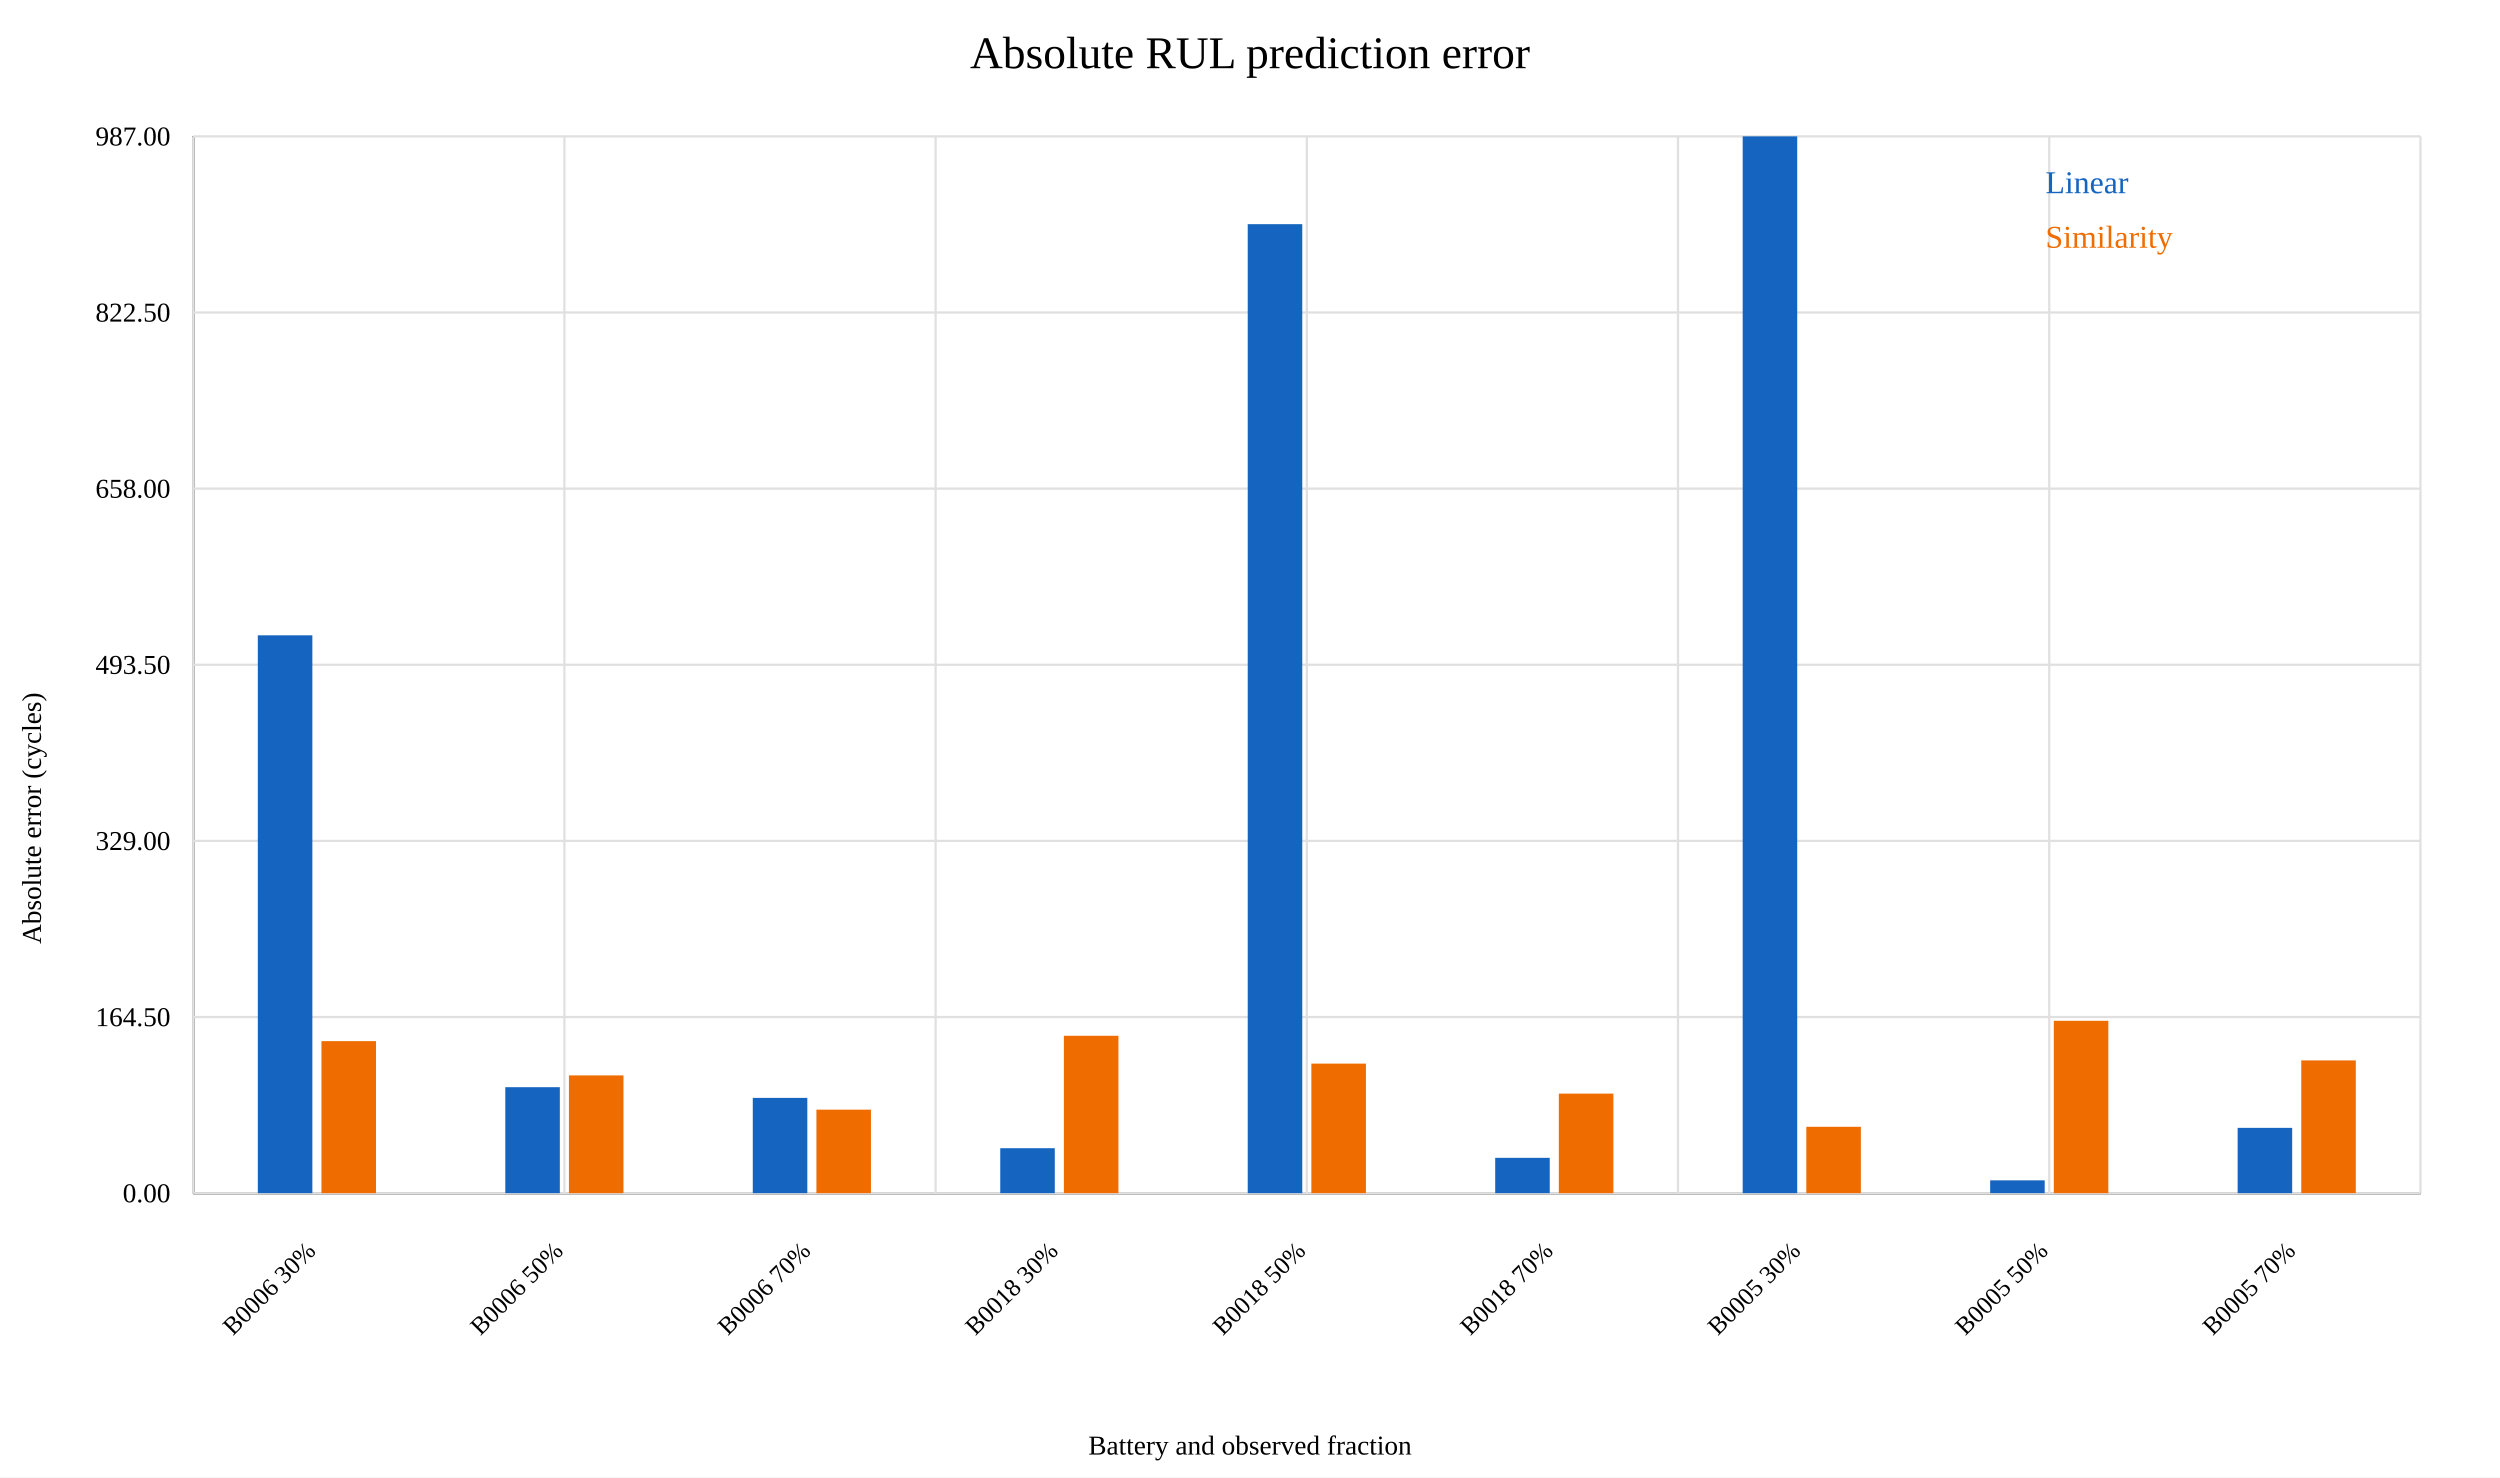
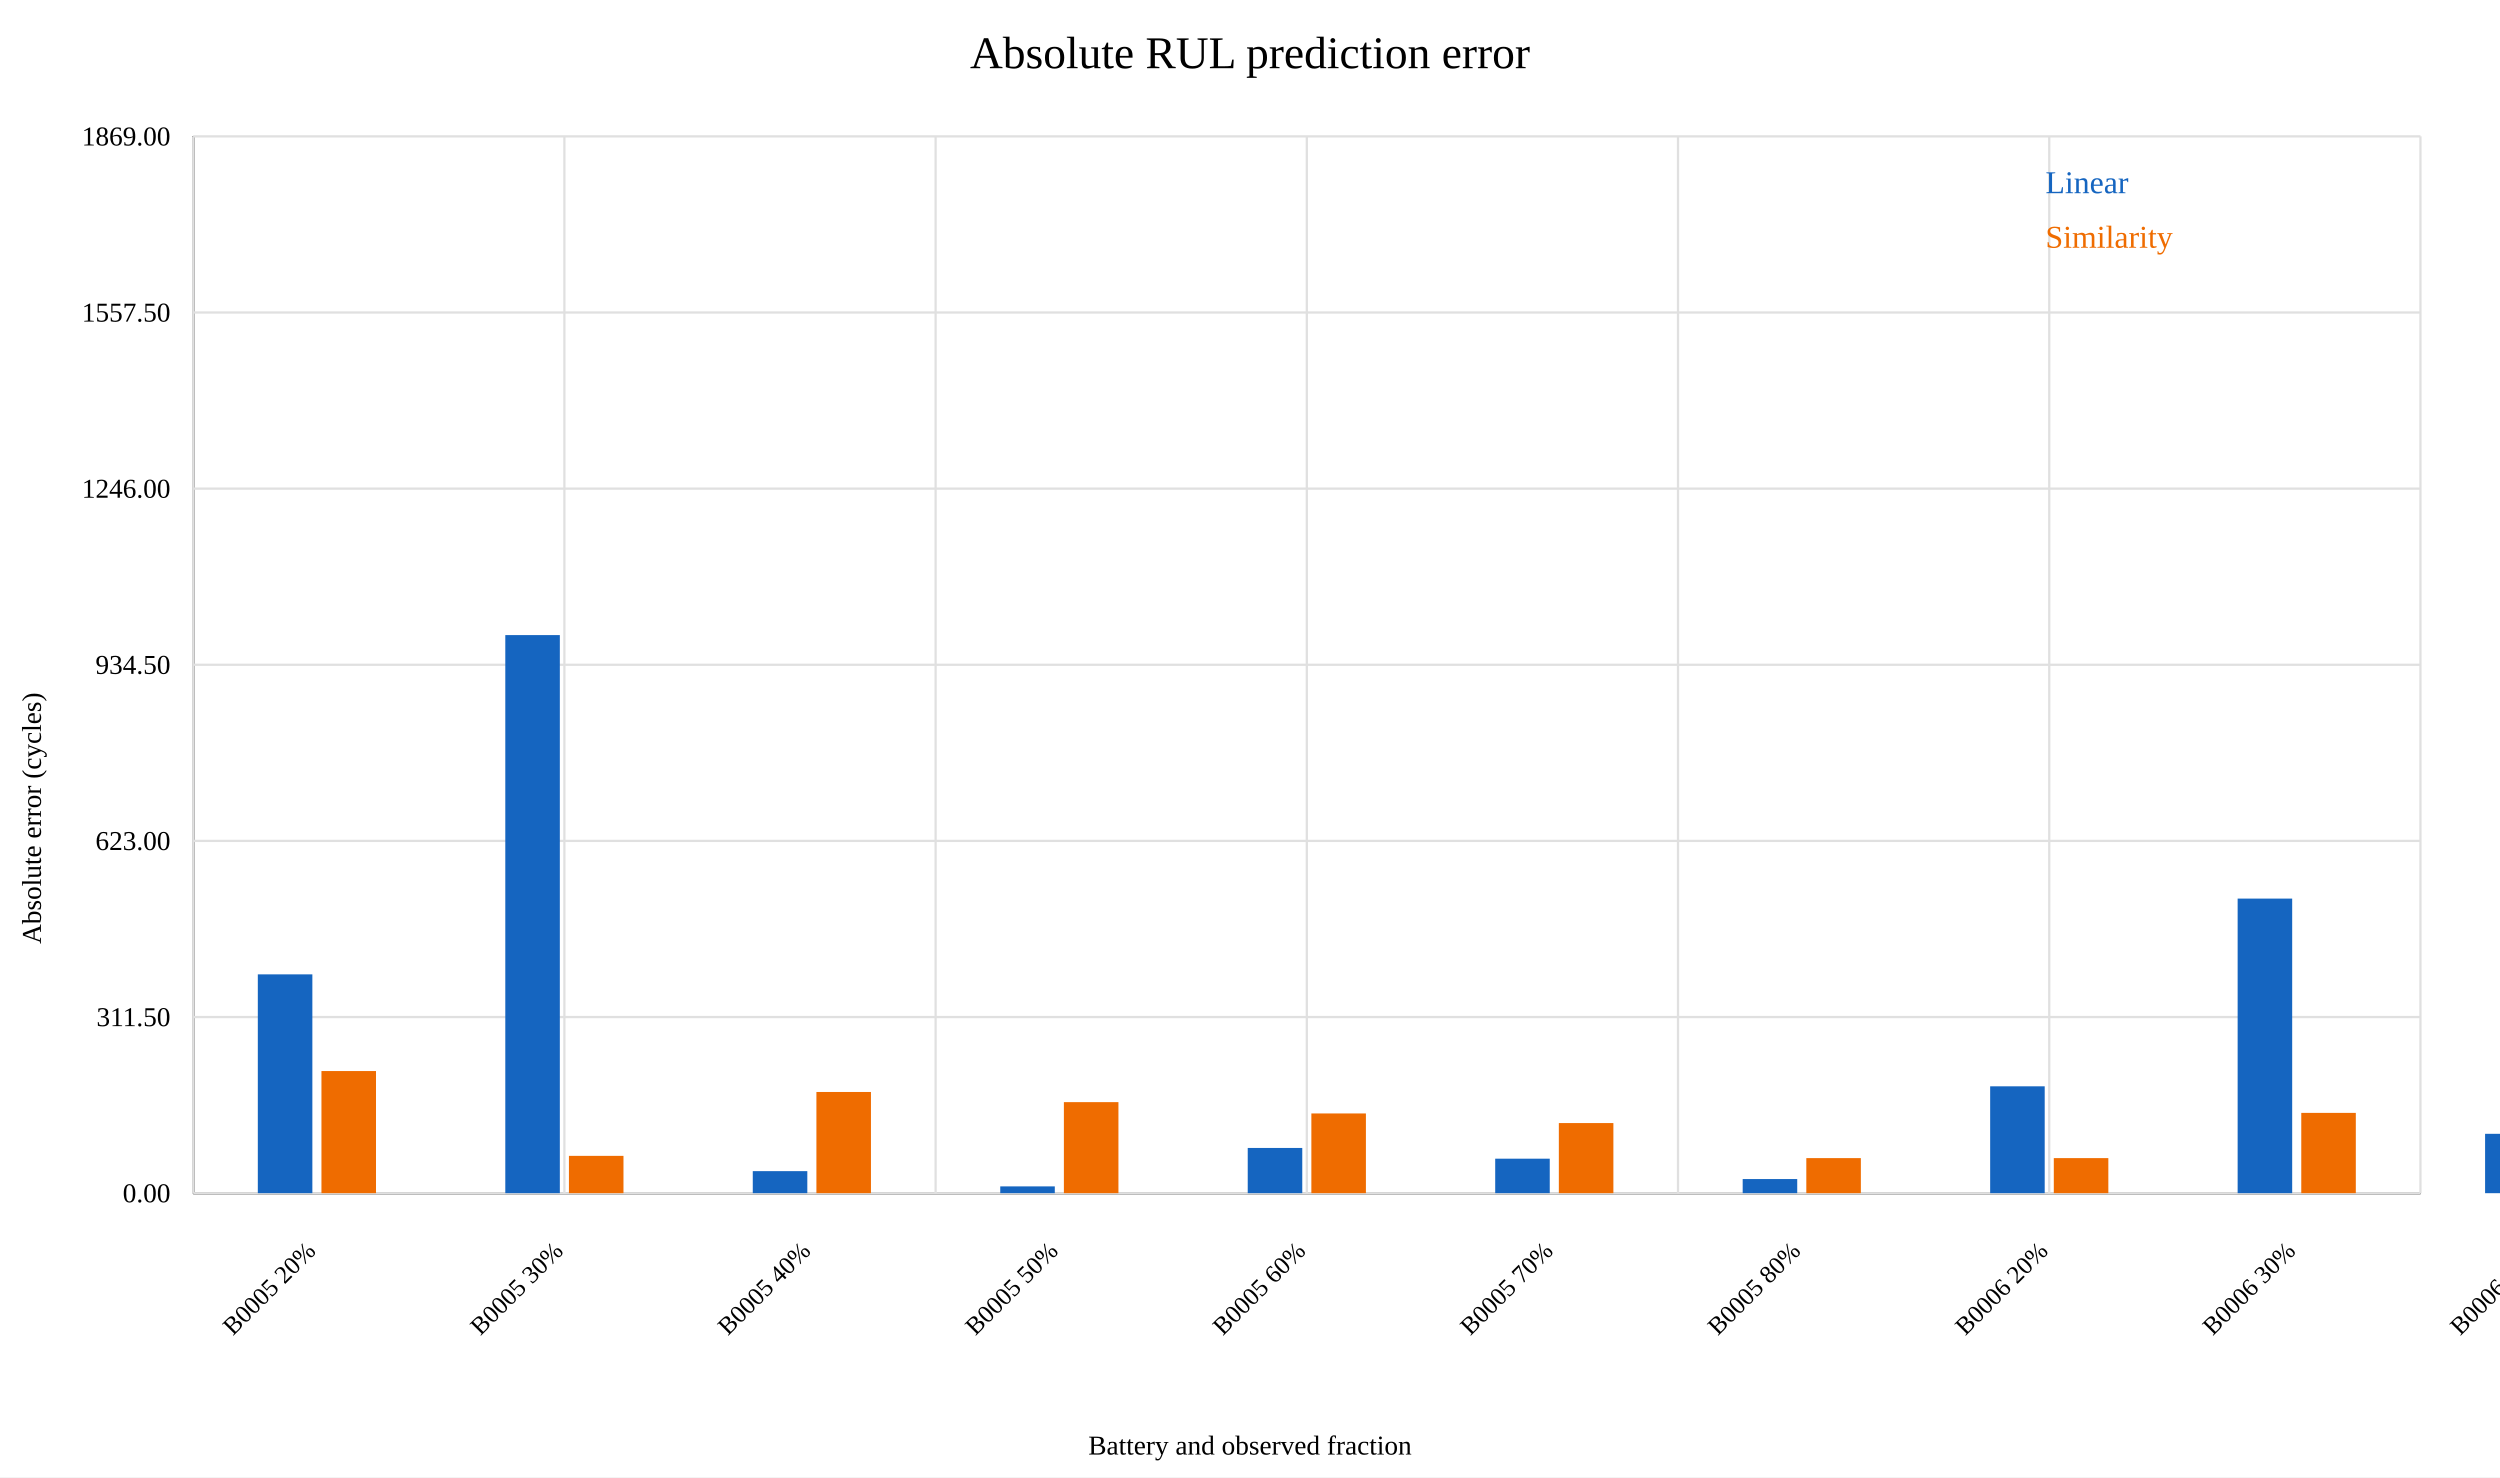
<svg xmlns="http://www.w3.org/2000/svg" width="1100" height="650">
  <rect width="100%" height="100%" fill="white" />
  <text x="550" y="30" text-anchor="middle" font-size="20">Absolute RUL prediction error</text>
  <line x1="85" y1="525" x2="1065" y2="525" stroke="black" />
  <line x1="85" y1="60" x2="85" y2="525" stroke="black" />
  <text x="550" y="640" text-anchor="middle">Battery and observed fraction</text>
  <text transform="translate(18 360) rotate(-90)" text-anchor="middle">Absolute error (cycles)</text>
  <line x1="85.00" y1="60" x2="85.00" y2="525" stroke="#e0e0e0" />
  <line x1="85" y1="525.00" x2="1065" y2="525.00" stroke="#e0e0e0" />
  <text x="75" y="529.00" text-anchor="end" font-size="12">0.00</text>
  <line x1="248.33" y1="60" x2="248.33" y2="525" stroke="#e0e0e0" />
  <line x1="85" y1="447.50" x2="1065" y2="447.50" stroke="#e0e0e0" />
-   <text x="75" y="451.50" text-anchor="end" font-size="12">164.50</text>
+   <text x="75" y="451.50" text-anchor="end" font-size="12">311.50</text>
  <line x1="411.67" y1="60" x2="411.67" y2="525" stroke="#e0e0e0" />
  <line x1="85" y1="370.00" x2="1065" y2="370.00" stroke="#e0e0e0" />
-   <text x="75" y="374.00" text-anchor="end" font-size="12">329.00</text>
+   <text x="75" y="374.00" text-anchor="end" font-size="12">623.00</text>
  <line x1="575.00" y1="60" x2="575.00" y2="525" stroke="#e0e0e0" />
  <line x1="85" y1="292.50" x2="1065" y2="292.50" stroke="#e0e0e0" />
-   <text x="75" y="296.50" text-anchor="end" font-size="12">493.50</text>
+   <text x="75" y="296.50" text-anchor="end" font-size="12">934.50</text>
  <line x1="738.33" y1="60" x2="738.33" y2="525" stroke="#e0e0e0" />
  <line x1="85" y1="215.00" x2="1065" y2="215.00" stroke="#e0e0e0" />
-   <text x="75" y="219.00" text-anchor="end" font-size="12">658.00</text>
+   <text x="75" y="219.00" text-anchor="end" font-size="12">1246.00</text>
  <line x1="901.67" y1="60" x2="901.67" y2="525" stroke="#e0e0e0" />
  <line x1="85" y1="137.50" x2="1065" y2="137.50" stroke="#e0e0e0" />
-   <text x="75" y="141.50" text-anchor="end" font-size="12">822.50</text>
+   <text x="75" y="141.50" text-anchor="end" font-size="12">1557.50</text>
  <line x1="1065.00" y1="60" x2="1065.00" y2="525" stroke="#e0e0e0" />
  <line x1="85" y1="60.00" x2="1065" y2="60.00" stroke="#e0e0e0" />
-   <text x="75" y="64.00" text-anchor="end" font-size="12">987.00</text>
-   <rect x="113.44" y="279.54" width="24.00" height="245.46" fill="#1565c0" />
-   <rect x="141.44" y="458.10" width="24.00" height="66.90" fill="#ef6c00" />
-   <text x="139.44" y="551" text-anchor="end" font-size="11" transform="rotate(-45 139.44 551)">B0006 30%</text>
-   <rect x="222.33" y="478.36" width="24.00" height="46.64" fill="#1565c0" />
-   <rect x="250.33" y="473.18" width="24.00" height="51.82" fill="#ef6c00" />
-   <text x="248.33" y="551" text-anchor="end" font-size="11" transform="rotate(-45 248.33 551)">B0006 50%</text>
-   <rect x="331.22" y="483.07" width="24.00" height="41.93" fill="#1565c0" />
-   <rect x="359.22" y="488.25" width="24.00" height="36.75" fill="#ef6c00" />
-   <text x="357.22" y="551" text-anchor="end" font-size="11" transform="rotate(-45 357.22 551)">B0006 70%</text>
-   <rect x="440.11" y="505.21" width="24.00" height="19.79" fill="#1565c0" />
-   <rect x="468.11" y="455.74" width="24.00" height="69.26" fill="#ef6c00" />
-   <text x="466.11" y="551" text-anchor="end" font-size="11" transform="rotate(-45 466.11 551)">B0018 30%</text>
-   <rect x="549.00" y="98.63" width="24.00" height="426.37" fill="#1565c0" />
-   <rect x="577.00" y="467.99" width="24.00" height="57.01" fill="#ef6c00" />
-   <text x="575.00" y="551" text-anchor="end" font-size="11" transform="rotate(-45 575.00 551)">B0018 50%</text>
-   <rect x="657.89" y="509.45" width="24.00" height="15.55" fill="#1565c0" />
-   <rect x="685.89" y="481.19" width="24.00" height="43.81" fill="#ef6c00" />
-   <text x="683.89" y="551" text-anchor="end" font-size="11" transform="rotate(-45 683.89 551)">B0018 70%</text>
-   <rect x="766.78" y="60.00" width="24.00" height="465.00" fill="#1565c0" />
-   <rect x="794.78" y="495.79" width="24.00" height="29.21" fill="#ef6c00" />
-   <text x="792.78" y="551" text-anchor="end" font-size="11" transform="rotate(-45 792.78 551)">B0005 30%</text>
-   <rect x="875.67" y="519.35" width="24.00" height="5.65" fill="#1565c0" />
-   <rect x="903.67" y="449.15" width="24.00" height="75.85" fill="#ef6c00" />
-   <text x="901.67" y="551" text-anchor="end" font-size="11" transform="rotate(-45 901.67 551)">B0005 50%</text>
-   <rect x="984.56" y="496.26" width="24.00" height="28.74" fill="#1565c0" />
-   <rect x="1012.56" y="466.58" width="24.00" height="58.42" fill="#ef6c00" />
-   <text x="1010.56" y="551" text-anchor="end" font-size="11" transform="rotate(-45 1010.56 551)">B0005 70%</text>
+   <text x="75" y="64.00" text-anchor="end" font-size="12">1869.00</text>
+   <rect x="113.44" y="428.72" width="24.00" height="96.28" fill="#1565c0" />
+   <rect x="141.44" y="471.26" width="24.00" height="53.74" fill="#ef6c00" />
+   <text x="139.44" y="551" text-anchor="end" font-size="11" transform="rotate(-45 139.44 551)">B0005 20%</text>
+   <rect x="222.33" y="279.44" width="24.00" height="245.56" fill="#1565c0" />
+   <rect x="250.33" y="508.58" width="24.00" height="16.42" fill="#ef6c00" />
+   <text x="248.33" y="551" text-anchor="end" font-size="11" transform="rotate(-45 248.33 551)">B0005 30%</text>
+   <rect x="331.22" y="515.30" width="24.00" height="9.70" fill="#1565c0" />
+   <rect x="359.22" y="480.47" width="24.00" height="44.53" fill="#ef6c00" />
+   <text x="357.22" y="551" text-anchor="end" font-size="11" transform="rotate(-45 357.22 551)">B0005 40%</text>
+   <rect x="440.11" y="522.01" width="24.00" height="2.99" fill="#1565c0" />
+   <rect x="468.11" y="484.94" width="24.00" height="40.06" fill="#ef6c00" />
+   <text x="466.11" y="551" text-anchor="end" font-size="11" transform="rotate(-45 466.11 551)">B0005 50%</text>
+   <rect x="549.00" y="505.10" width="24.00" height="19.90" fill="#1565c0" />
+   <rect x="577.00" y="489.92" width="24.00" height="35.08" fill="#ef6c00" />
+   <text x="575.00" y="551" text-anchor="end" font-size="11" transform="rotate(-45 575.00 551)">B0005 60%</text>
+   <rect x="657.89" y="509.82" width="24.00" height="15.18" fill="#1565c0" />
+   <rect x="685.89" y="494.15" width="24.00" height="30.85" fill="#ef6c00" />
+   <text x="683.89" y="551" text-anchor="end" font-size="11" transform="rotate(-45 683.89 551)">B0005 70%</text>
+   <rect x="766.78" y="518.78" width="24.00" height="6.22" fill="#1565c0" />
+   <rect x="794.78" y="509.57" width="24.00" height="15.43" fill="#ef6c00" />
+   <text x="792.78" y="551" text-anchor="end" font-size="11" transform="rotate(-45 792.78 551)">B0005 80%</text>
+   <rect x="875.67" y="477.98" width="24.00" height="47.02" fill="#1565c0" />
+   <rect x="903.67" y="509.57" width="24.00" height="15.43" fill="#ef6c00" />
+   <text x="901.67" y="551" text-anchor="end" font-size="11" transform="rotate(-45 901.67 551)">B0006 20%</text>
+   <rect x="984.56" y="395.38" width="24.00" height="129.62" fill="#1565c0" />
+   <rect x="1012.56" y="489.67" width="24.00" height="35.33" fill="#ef6c00" />
+   <text x="1010.56" y="551" text-anchor="end" font-size="11" transform="rotate(-45 1010.56 551)">B0006 30%</text>
+   <rect x="1093.44" y="498.88" width="24.00" height="26.12" fill="#1565c0" />
+   <rect x="1121.44" y="494.15" width="24.00" height="30.85" fill="#ef6c00" />
+   <text x="1119.44" y="551" text-anchor="end" font-size="11" transform="rotate(-45 1119.44 551)">B0006 40%</text>
+   <rect x="1202.33" y="500.37" width="24.00" height="24.63" fill="#1565c0" />
+   <rect x="1230.33" y="497.63" width="24.00" height="27.37" fill="#ef6c00" />
+   <text x="1228.33" y="551" text-anchor="end" font-size="11" transform="rotate(-45 1228.33 551)">B0006 50%</text>
+   <rect x="1311.22" y="498.88" width="24.00" height="26.12" fill="#1565c0" />
+   <rect x="1339.22" y="501.12" width="24.00" height="23.88" fill="#ef6c00" />
+   <text x="1337.22" y="551" text-anchor="end" font-size="11" transform="rotate(-45 1337.22 551)">B0006 60%</text>
+   <rect x="1420.11" y="502.86" width="24.00" height="22.14" fill="#1565c0" />
+   <rect x="1448.11" y="505.59" width="24.00" height="19.41" fill="#ef6c00" />
+   <text x="1446.11" y="551" text-anchor="end" font-size="11" transform="rotate(-45 1446.11 551)">B0006 70%</text>
+   <rect x="1529.00" y="513.80" width="24.00" height="11.20" fill="#1565c0" />
+   <rect x="1557.00" y="517.29" width="24.00" height="7.71" fill="#ef6c00" />
+   <text x="1555.00" y="551" text-anchor="end" font-size="11" transform="rotate(-45 1555.00 551)">B0006 80%</text>
+   <rect x="1637.89" y="521.02" width="24.00" height="3.98" fill="#1565c0" />
+   <rect x="1665.89" y="519.28" width="24.00" height="5.72" fill="#ef6c00" />
+   <text x="1663.89" y="551" text-anchor="end" font-size="11" transform="rotate(-45 1663.89 551)">B0018 20%</text>
+   <rect x="1746.78" y="514.55" width="24.00" height="10.45" fill="#1565c0" />
+   <rect x="1774.78" y="523.01" width="24.00" height="1.99" fill="#ef6c00" />
+   <text x="1772.78" y="551" text-anchor="end" font-size="11" transform="rotate(-45 1772.78 551)">B0018 30%</text>
+   <rect x="1855.67" y="512.81" width="24.00" height="12.19" fill="#1565c0" />
+   <rect x="1883.67" y="518.28" width="24.00" height="6.72" fill="#ef6c00" />
+   <text x="1881.67" y="551" text-anchor="end" font-size="11" transform="rotate(-45 1881.67 551)">B0018 40%</text>
+   <rect x="1964.56" y="299.84" width="24.00" height="225.16" fill="#1565c0" />
+   <rect x="1992.56" y="517.54" width="24.00" height="7.46" fill="#ef6c00" />
+   <text x="1990.56" y="551" text-anchor="end" font-size="11" transform="rotate(-45 1990.56 551)">B0018 50%</text>
+   <rect x="2073.44" y="60.00" width="24.00" height="465.00" fill="#1565c0" />
+   <rect x="2101.44" y="508.58" width="24.00" height="16.42" fill="#ef6c00" />
+   <text x="2099.44" y="551" text-anchor="end" font-size="11" transform="rotate(-45 2099.44 551)">B0018 60%</text>
+   <rect x="2182.33" y="516.79" width="24.00" height="8.21" fill="#1565c0" />
+   <rect x="2210.33" y="521.02" width="24.00" height="3.98" fill="#ef6c00" />
+   <text x="2208.33" y="551" text-anchor="end" font-size="11" transform="rotate(-45 2208.33 551)">B0018 70%</text>
+   <rect x="2291.22" y="520.02" width="24.00" height="4.98" fill="#1565c0" />
+   <rect x="2319.22" y="517.78" width="24.00" height="7.22" fill="#ef6c00" />
+   <text x="2317.22" y="551" text-anchor="end" font-size="11" transform="rotate(-45 2317.22 551)">B0018 80%</text>
  <text x="900" y="85" fill="#1565c0" font-size="14">Linear</text>
  <text x="900" y="109" fill="#ef6c00" font-size="14">Similarity</text>
</svg>
